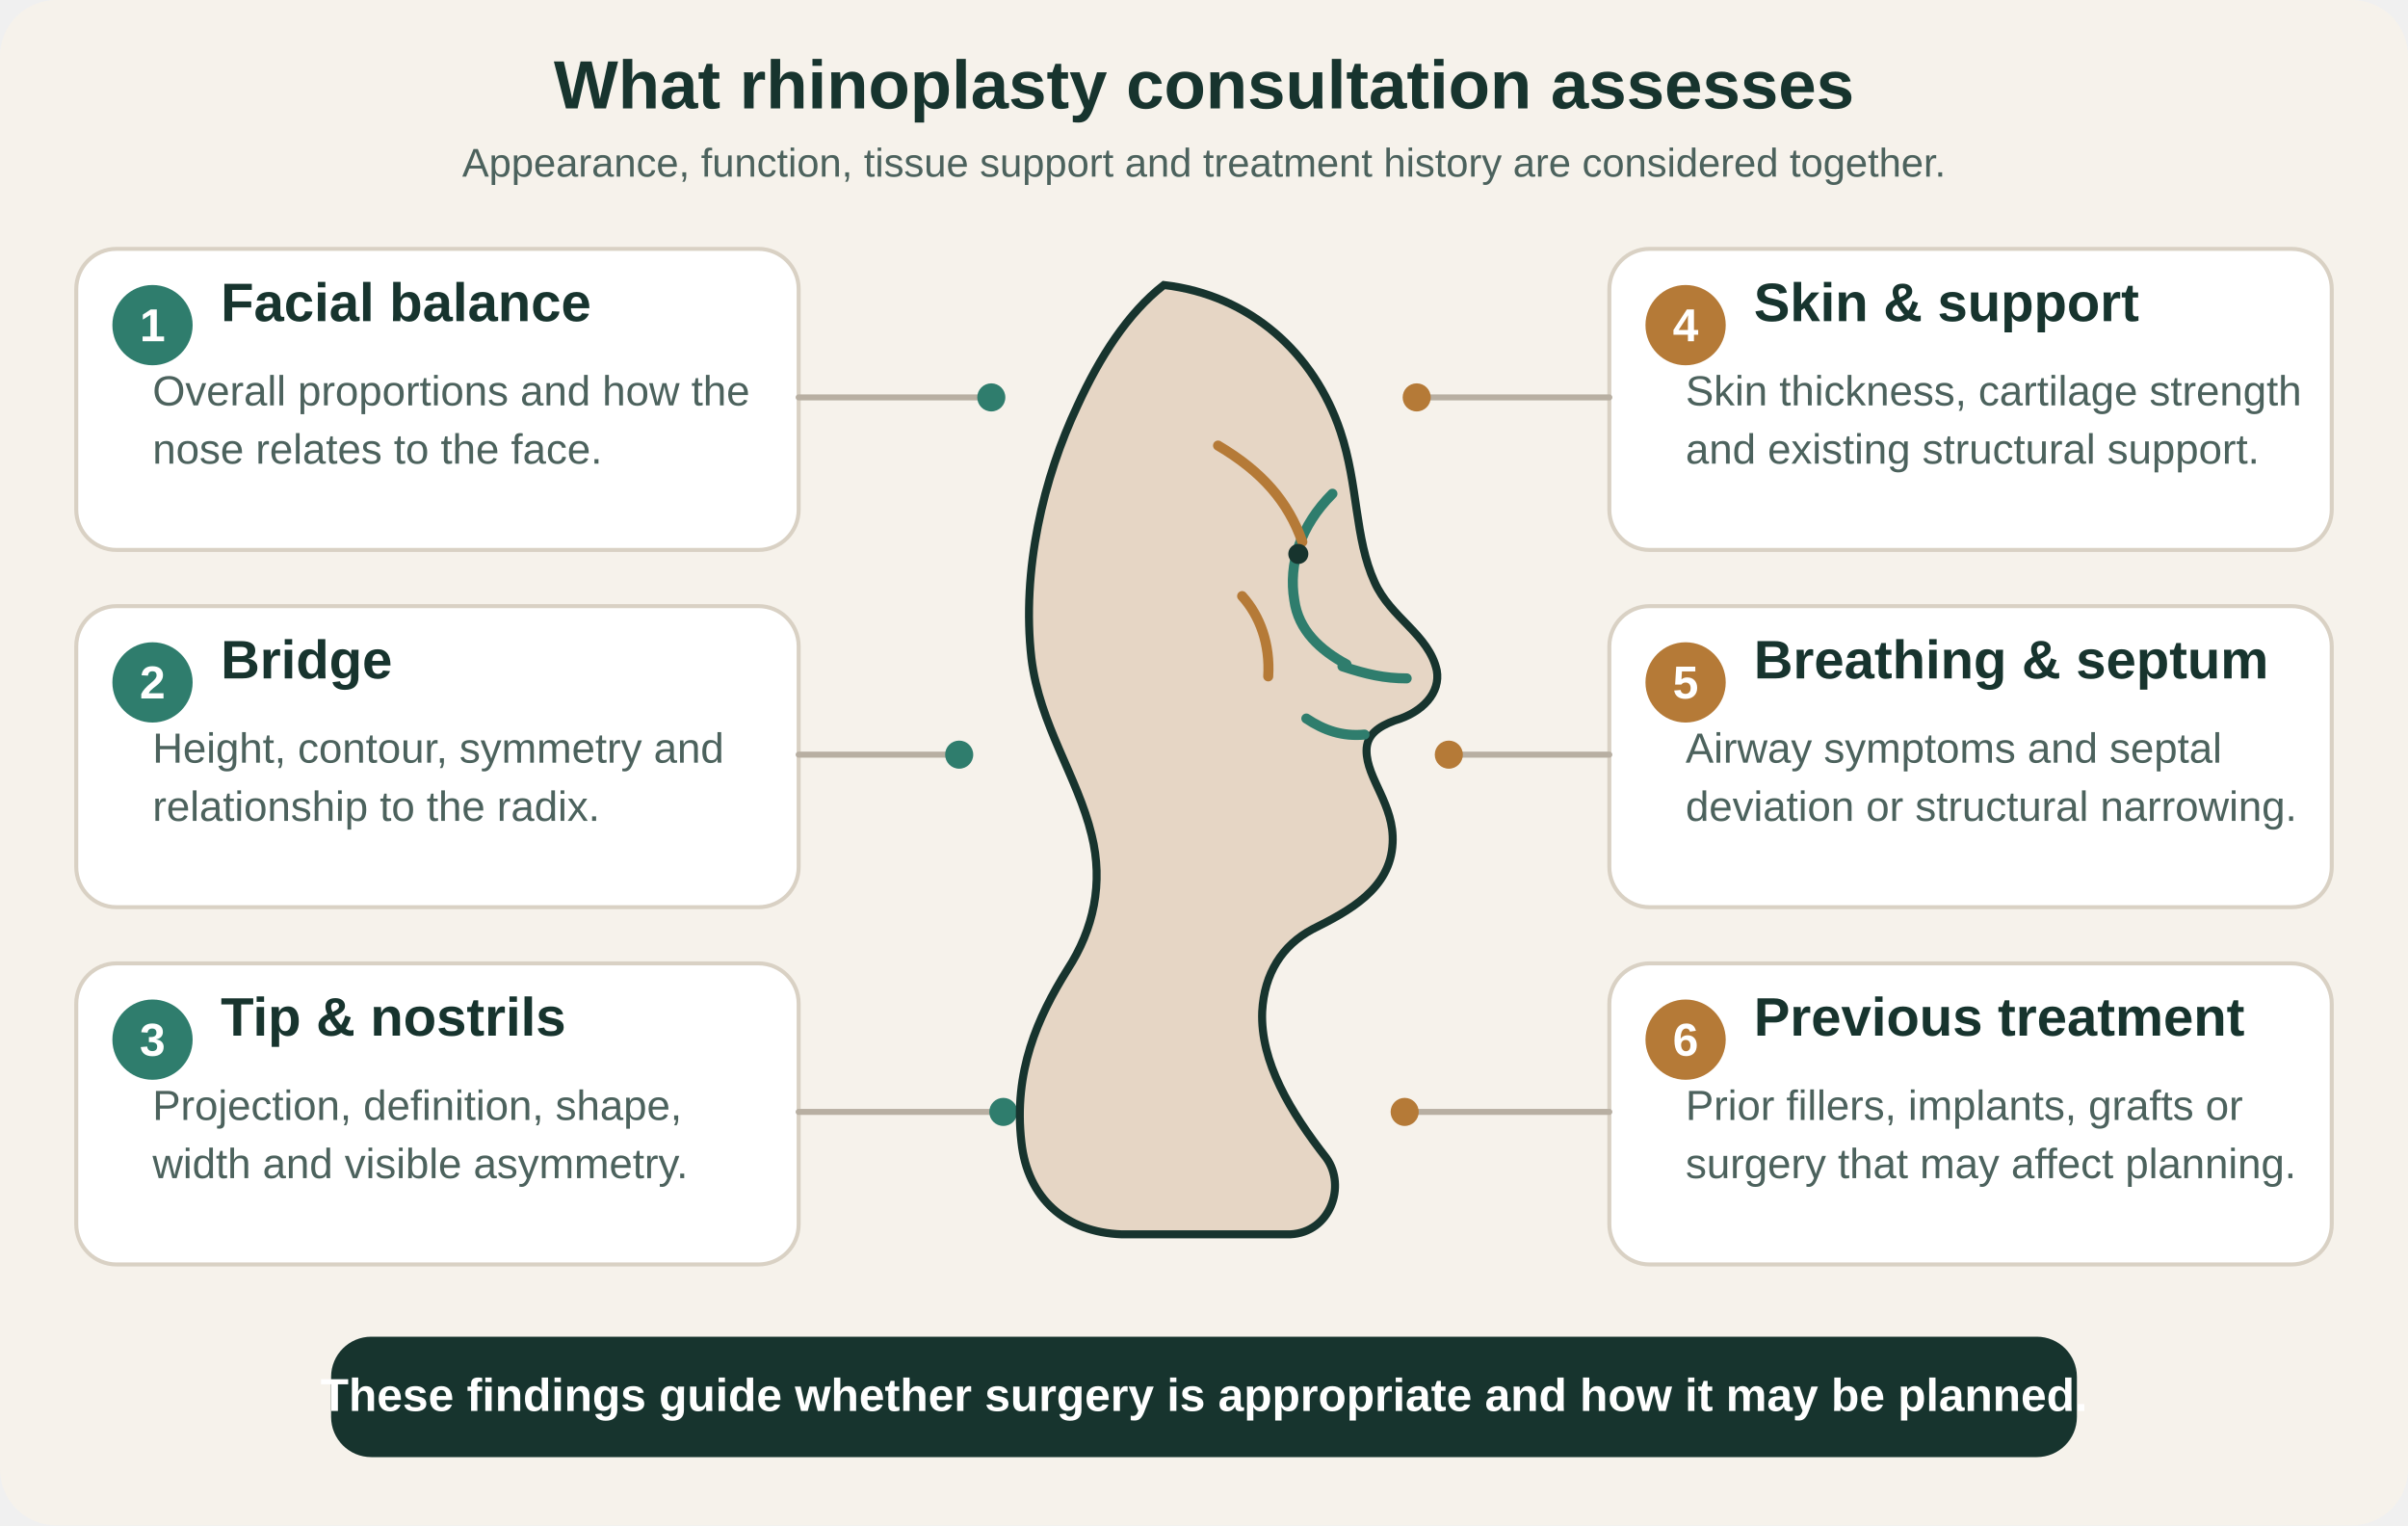
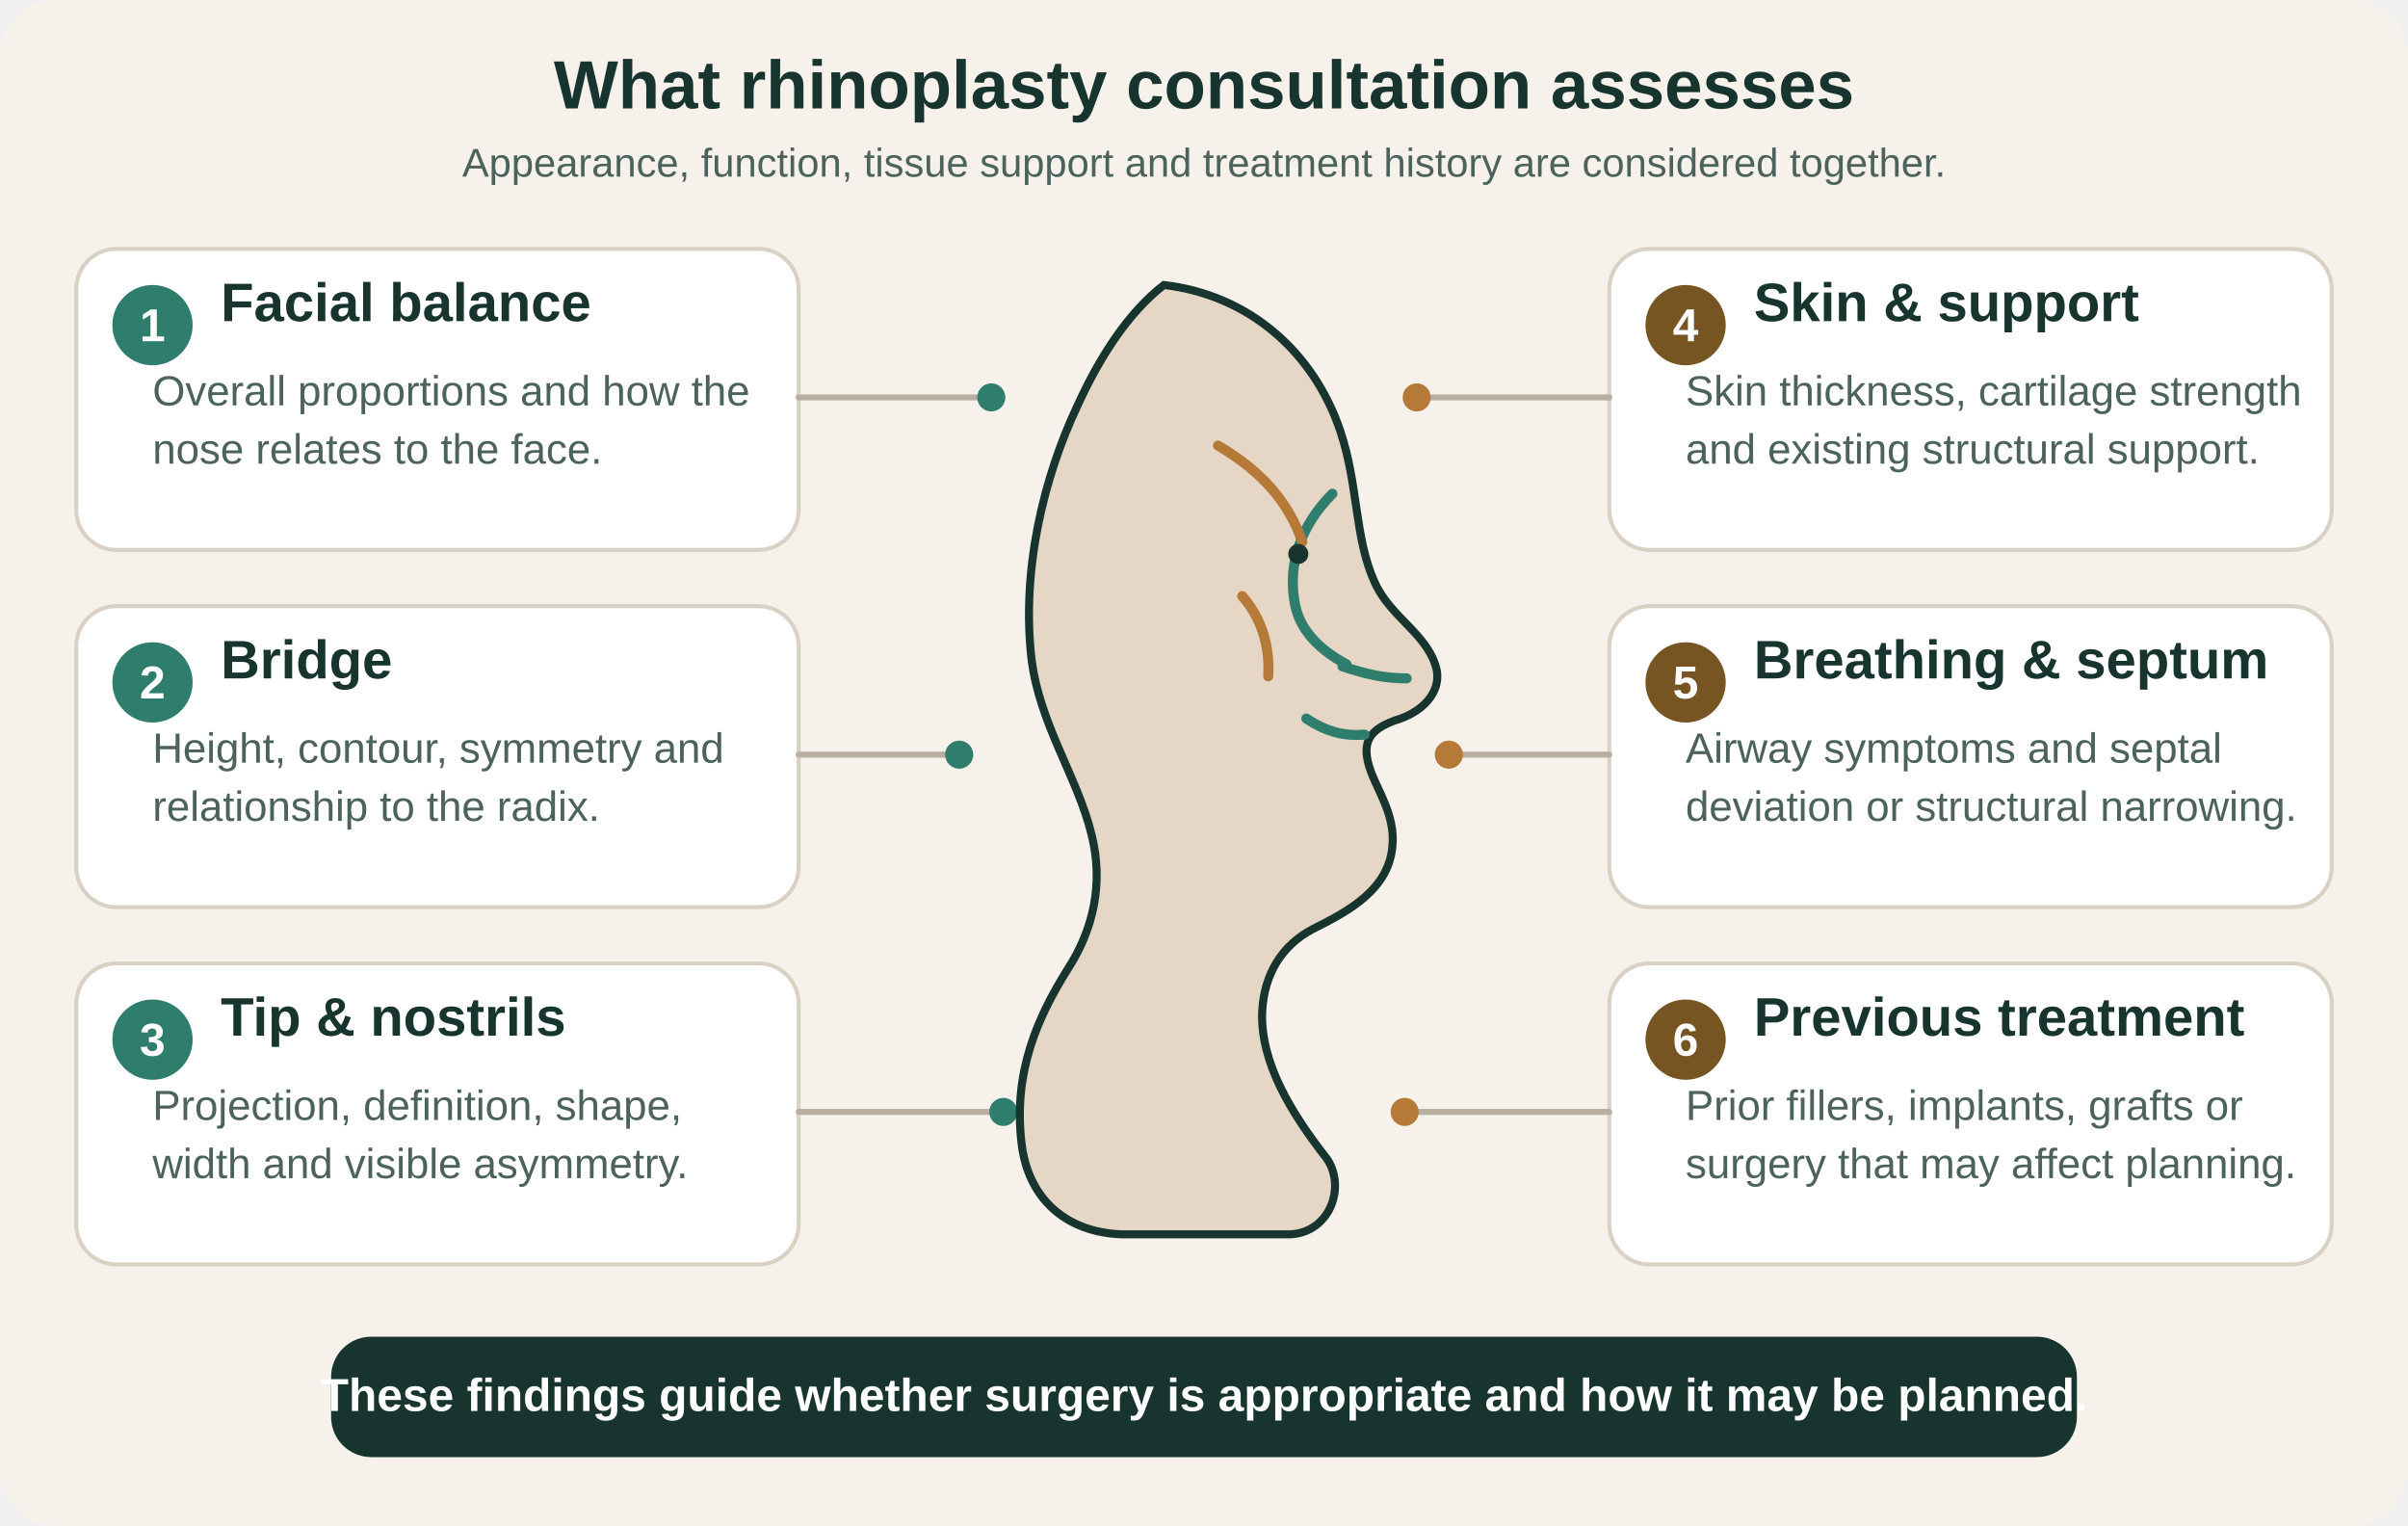
<svg xmlns="http://www.w3.org/2000/svg" width="1200" height="760" viewBox="0 0 1200 760" role="img" aria-labelledby="title desc">
  <rect width="1200" height="760" rx="28" fill="#f6f2eb" />
  <text x="600" y="54" fill="#17342e" font-family="Arial, Helvetica, sans-serif" font-size="34" font-weight="700" text-anchor="middle">What rhinoplasty consultation assesses</text>
  <text x="600" y="88" fill="#4c625d" font-family="Arial, Helvetica, sans-serif" font-size="20" text-anchor="middle">Appearance, function, tissue support and treatment history are considered together.</text>
  <g fill="#ffffff" stroke="#d9d1c4" stroke-width="2">
    <rect x="38" y="124" width="360" height="150" rx="20" />
    <rect x="38" y="302" width="360" height="150" rx="20" />
    <rect x="38" y="480" width="360" height="150" rx="20" />
    <rect x="802" y="124" width="360" height="150" rx="20" />
    <rect x="802" y="302" width="360" height="150" rx="20" />
    <rect x="802" y="480" width="360" height="150" rx="20" />
  </g>
  <g font-family="Arial, Helvetica, sans-serif">
    <circle cx="76" cy="162" r="20" fill="#2f7d6d" />
    <text x="76" y="170" fill="#ffffff" font-size="23" font-weight="700" text-anchor="middle">1</text>
    <text x="110" y="160" fill="#17342e" font-size="27" font-weight="700">Facial balance</text>
    <text x="76" y="202" fill="#4c625d" font-size="21">Overall proportions and how the</text>
    <text x="76" y="231" fill="#4c625d" font-size="21">nose relates to the face.</text>
    <circle cx="76" cy="340" r="20" fill="#2f7d6d" />
    <text x="76" y="348" fill="#ffffff" font-size="23" font-weight="700" text-anchor="middle">2</text>
    <text x="110" y="338" fill="#17342e" font-size="27" font-weight="700">Bridge</text>
    <text x="76" y="380" fill="#4c625d" font-size="21">Height, contour, symmetry and</text>
    <text x="76" y="409" fill="#4c625d" font-size="21">relationship to the radix.</text>
    <circle cx="76" cy="518" r="20" fill="#2f7d6d" />
    <text x="76" y="526" fill="#ffffff" font-size="23" font-weight="700" text-anchor="middle">3</text>
    <text x="110" y="516" fill="#17342e" font-size="27" font-weight="700">Tip &amp; nostrils</text>
    <text x="76" y="558" fill="#4c625d" font-size="21">Projection, definition, shape,</text>
    <text x="76" y="587" fill="#4c625d" font-size="21">width and visible asymmetry.</text>
-     <circle cx="840" cy="162" r="20" fill="#b57a37" />
+     <circle cx="840" cy="162" r="20" fill="#765522" />
    <text x="840" y="170" fill="#ffffff" font-size="23" font-weight="700" text-anchor="middle">4</text>
    <text x="874" y="160" fill="#17342e" font-size="27" font-weight="700">Skin &amp; support</text>
    <text x="840" y="202" fill="#4c625d" font-size="21">Skin thickness, cartilage strength</text>
    <text x="840" y="231" fill="#4c625d" font-size="21">and existing structural support.</text>
-     <circle cx="840" cy="340" r="20" fill="#b57a37" />
+     <circle cx="840" cy="340" r="20" fill="#765522" />
    <text x="840" y="348" fill="#ffffff" font-size="23" font-weight="700" text-anchor="middle">5</text>
    <text x="874" y="338" fill="#17342e" font-size="27" font-weight="700">Breathing &amp; septum</text>
    <text x="840" y="380" fill="#4c625d" font-size="21">Airway symptoms and septal</text>
    <text x="840" y="409" fill="#4c625d" font-size="21">deviation or structural narrowing.</text>
-     <circle cx="840" cy="518" r="20" fill="#b57a37" />
+     <circle cx="840" cy="518" r="20" fill="#765522" />
    <text x="840" y="526" fill="#ffffff" font-size="23" font-weight="700" text-anchor="middle">6</text>
    <text x="874" y="516" fill="#17342e" font-size="27" font-weight="700">Previous treatment</text>
    <text x="840" y="558" fill="#4c625d" font-size="21">Prior fillers, implants, grafts or</text>
    <text x="840" y="587" fill="#4c625d" font-size="21">surgery that may affect planning.</text>
  </g>
  <g fill="none" stroke="#b8afa2" stroke-width="3" stroke-linecap="round">
    <path d="M398 198 H494" />
    <path d="M398 376 H478" />
    <path d="M398 554 H500" />
    <path d="M802 198 H706" />
    <path d="M802 376 H722" />
    <path d="M802 554 H700" />
  </g>
  <g fill="#2f7d6d">
    <circle cx="494" cy="198" r="7" />
    <circle cx="478" cy="376" r="7" />
    <circle cx="500" cy="554" r="7" />
  </g>
  <g fill="#b57a37">
    <circle cx="706" cy="198" r="7" />
    <circle cx="722" cy="376" r="7" />
    <circle cx="700" cy="554" r="7" />
  </g>
  <g transform="translate(470 126)">
    <path d="M110 16 C153 21 185 50 198 89 C207 116 205 142 215 164 C223 182 242 190 246 208 C248 219 239 229 225 233 C217 236 211 240 211 248 C211 262 225 275 224 294 C223 317 202 328 184 337 C169 345 160 359 159 378 C158 403 173 428 191 451 C201 465 193 488 173 489 H89 C61 488 42 471 39 443 C35 408 47 381 62 357 C75 337 80 314 74 290 C67 261 48 235 44 202 C39 158 50 112 67 76 C78 52 92 30 110 16 Z" fill="#e6d6c5" stroke="#17342e" stroke-width="4" />
    <path d="M194 120 C178 136 172 155 175 173 C177 188 188 198 201 205" fill="none" stroke="#2f7d6d" stroke-width="5" stroke-linecap="round" />
    <path d="M199 206 C211 210 220 212 231 212" fill="none" stroke="#2f7d6d" stroke-width="5" stroke-linecap="round" />
    <path d="M181 232 C190 238 199 241 210 240" fill="none" stroke="#2f7d6d" stroke-width="5" stroke-linecap="round" />
    <path d="M137 96 C159 109 172 124 179 144" fill="none" stroke="#b57a37" stroke-width="5" stroke-linecap="round" />
    <path d="M149 171 C158 181 163 195 162 211" fill="none" stroke="#b57a37" stroke-width="5" stroke-linecap="round" />
    <circle cx="177" cy="150" r="5" fill="#17342e" />
  </g>
  <rect x="165" y="666" width="870" height="60" rx="20" fill="#17342e" />
  <text x="600" y="703" fill="#ffffff" font-family="Arial, Helvetica, sans-serif" font-size="23" font-weight="700" text-anchor="middle">These findings guide whether surgery is appropriate and how it may be planned.</text>
</svg>
